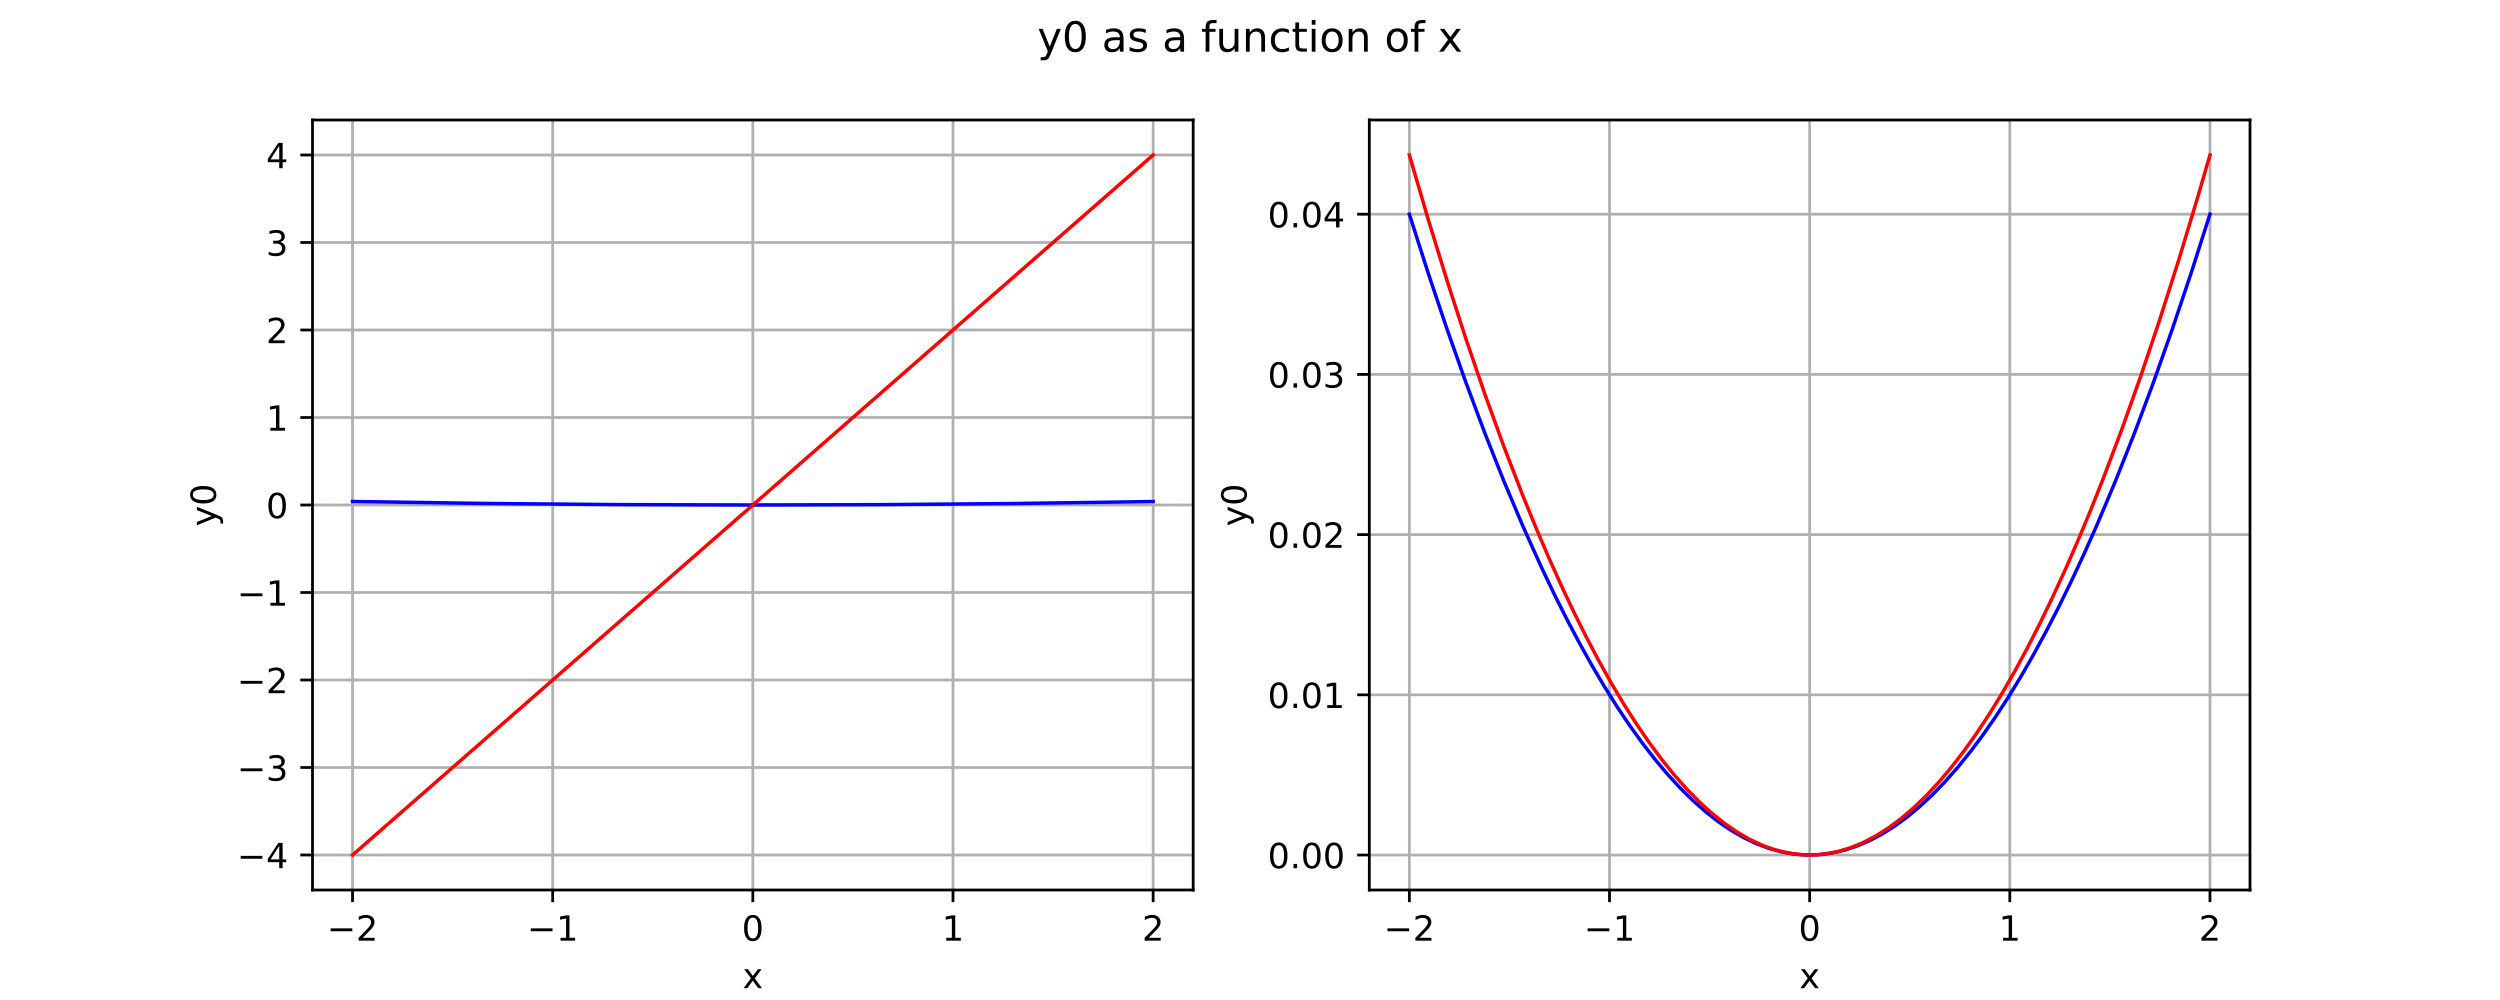
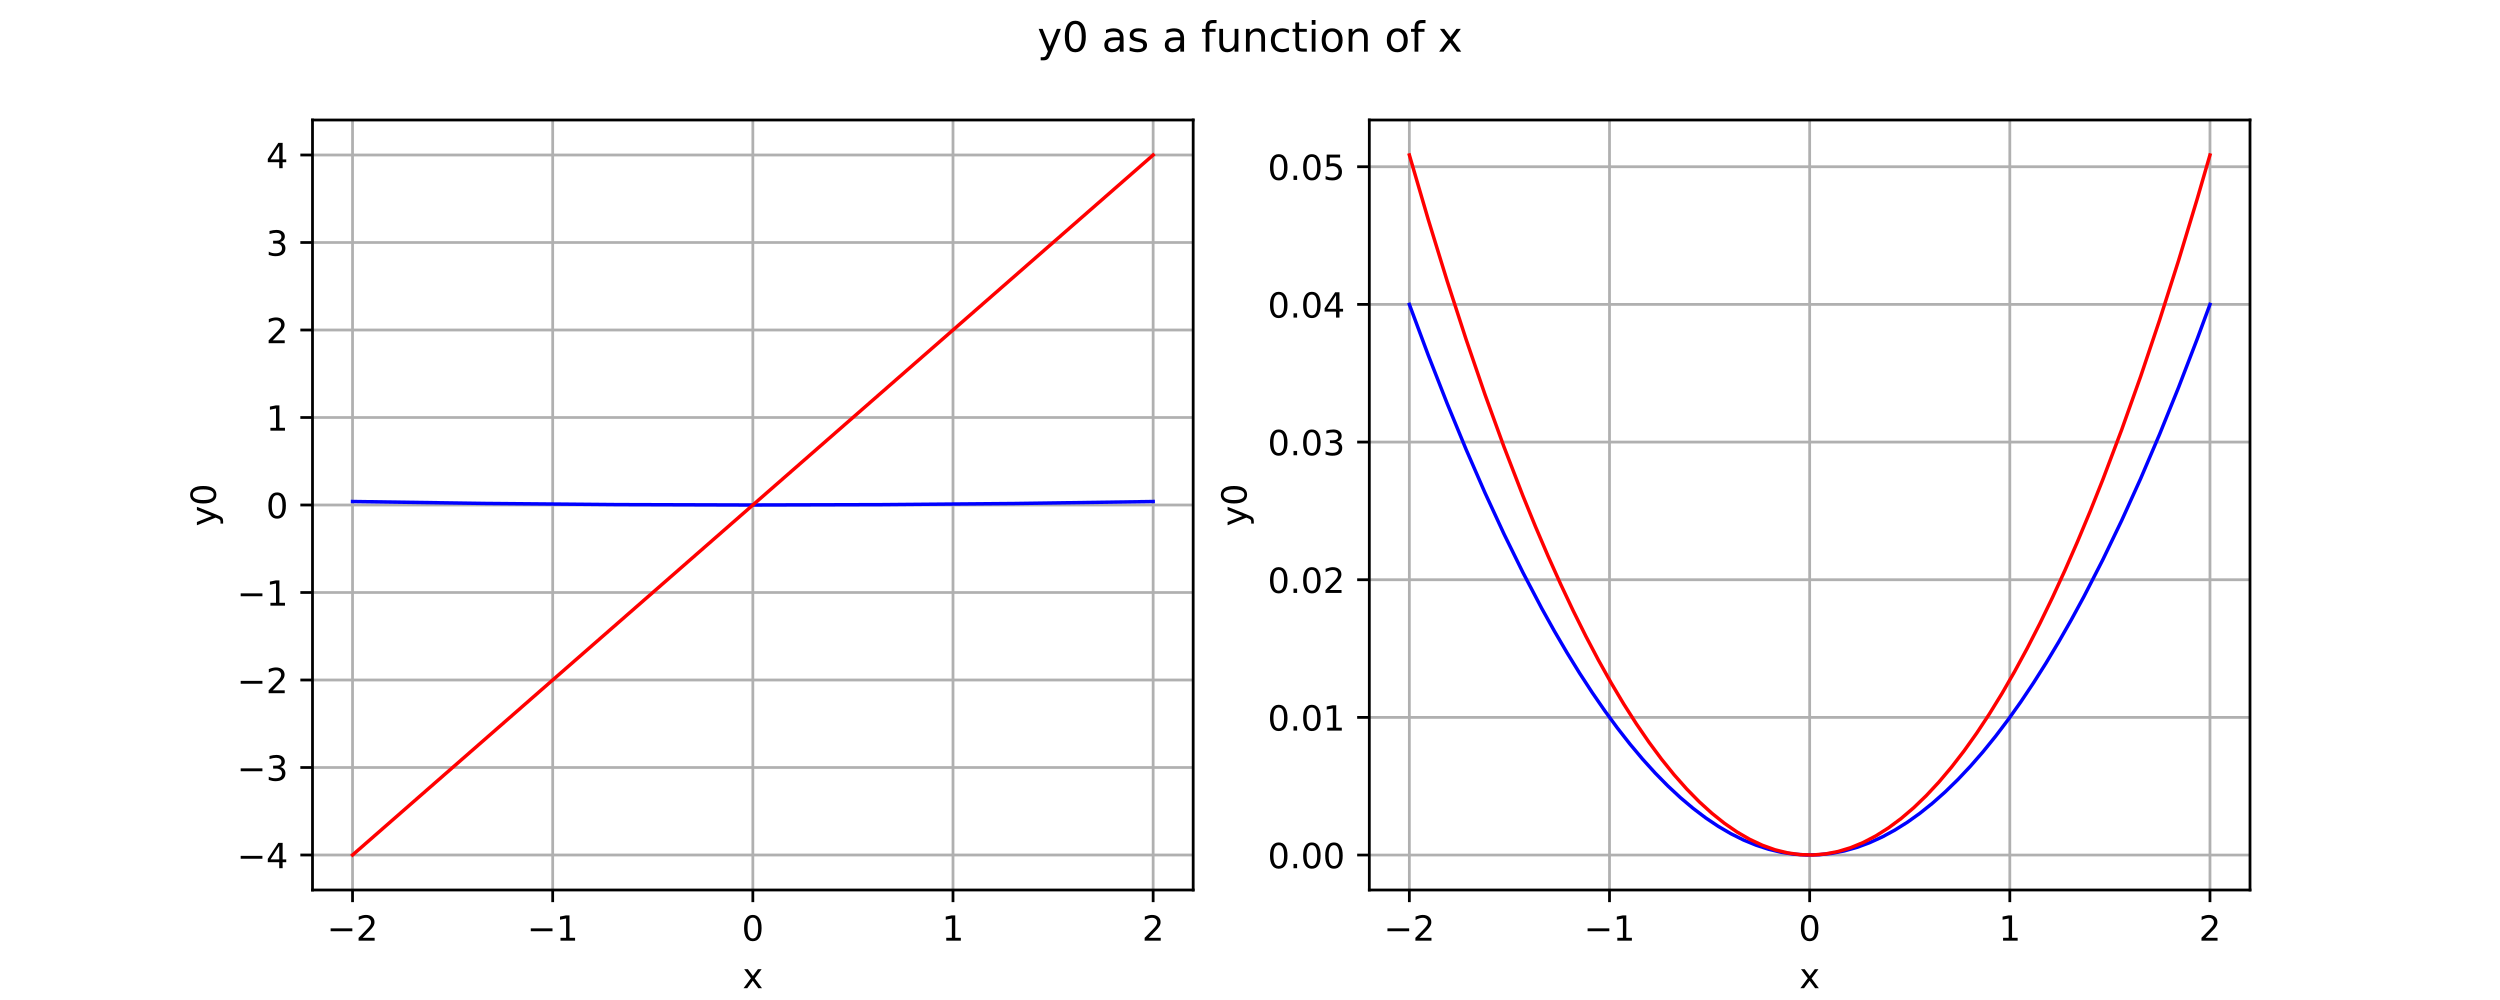
<svg xmlns="http://www.w3.org/2000/svg" xmlns:xlink="http://www.w3.org/1999/xlink" width="720pt" height="288pt" viewBox="0 0 720 288" version="1.1">
  <defs>
    <style type="text/css">*{stroke-linejoin: round; stroke-linecap: butt}</style>
  </defs>
  <g id="figure_1">
    <g id="patch_1">
      <path d="M 0 288  L 720 288  L 720 0  L 0 0  z " style="fill: #ffffff" />
    </g>
    <g id="axes_1">
      <g id="patch_2">
        <path d="M 90 256.32  L 343.636 256.32  L 343.636 34.56  L 90 34.56  z " style="fill: #ffffff" />
      </g>
      <g id="matplotlib.axis_1">
        <g id="xtick_1">
          <g id="line2d_1">
            <path d="M 101.529 256.32  L 101.529 34.56  " clip-path="url(#p474aecb3b6)" style="fill: none; stroke: #b0b0b0; stroke-width: 0.8; stroke-linecap: square" />
          </g>
          <g id="line2d_2">
            <defs>
              <path id="m4a92d99fee" d="M 0 0  L 0 3.5  " style="stroke: #000000; stroke-width: 0.8" />
            </defs>
            <g>
              <use xlink:href="#m4a92d99fee" x="101.529" y="256.32" style="stroke: #000000; stroke-width: 0.8" />
            </g>
          </g>
          <g id="text_1">
            <g transform="translate(94.15783 270.9184) scale(0.1 -0.1)">
              <defs>
                <path id="DejaVuSans-2212" d="M 678 2272  L 4684 2272  L 4684 1741  L 678 1741  L 678 2272  z " transform="scale(0.015625)" />
                <path id="DejaVuSans-32" d="M 1228 531  L 3431 531  L 3431 0  L 469 0  L 469 531  Q 828 903 1448 1529  Q 2069 2156 2228 2338  Q 2531 2678 2651 2914  Q 2772 3150 2772 3378  Q 2772 3750 2511 3984  Q 2250 4219 1831 4219  Q 1534 4219 1204 4116  Q 875 4013 500 3803  L 500 4441  Q 881 4594 1212 4672  Q 1544 4750 1819 4750  Q 2544 4750 2975 4387  Q 3406 4025 3406 3419  Q 3406 3131 3298 2873  Q 3191 2616 2906 2266  Q 2828 2175 2409 1742  Q 1991 1309 1228 531  z " transform="scale(0.015625)" />
              </defs>
              <use xlink:href="#DejaVuSans-2212" />
              <use xlink:href="#DejaVuSans-32" transform="translate(83.78906 0)" />
            </g>
          </g>
        </g>
        <g id="xtick_2">
          <g id="line2d_3">
            <path d="M 159.174 256.32  L 159.174 34.56  " clip-path="url(#p474aecb3b6)" style="fill: none; stroke: #b0b0b0; stroke-width: 0.8; stroke-linecap: square" />
          </g>
          <g id="line2d_4">
            <g>
              <use xlink:href="#m4a92d99fee" x="159.174" y="256.32" style="stroke: #000000; stroke-width: 0.8" />
            </g>
          </g>
          <g id="text_2">
            <g transform="translate(151.8025 270.9184) scale(0.1 -0.1)">
              <defs>
                <path id="DejaVuSans-31" d="M 794 531  L 1825 531  L 1825 4091  L 703 3866  L 703 4441  L 1819 4666  L 2450 4666  L 2450 531  L 3481 531  L 3481 0  L 794 0  L 794 531  z " transform="scale(0.015625)" />
              </defs>
              <use xlink:href="#DejaVuSans-2212" />
              <use xlink:href="#DejaVuSans-31" transform="translate(83.78906 0)" />
            </g>
          </g>
        </g>
        <g id="xtick_3">
          <g id="line2d_5">
            <path d="M 216.818 256.32  L 216.818 34.56  " clip-path="url(#p474aecb3b6)" style="fill: none; stroke: #b0b0b0; stroke-width: 0.8; stroke-linecap: square" />
          </g>
          <g id="line2d_6">
            <g>
              <use xlink:href="#m4a92d99fee" x="216.818" y="256.32" style="stroke: #000000; stroke-width: 0.8" />
            </g>
          </g>
          <g id="text_3">
            <g transform="translate(213.6369 270.9184) scale(0.1 -0.1)">
              <defs>
                <path id="DejaVuSans-30" d="M 2034 4250  Q 1547 4250 1301 3770  Q 1056 3291 1056 2328  Q 1056 1369 1301 889  Q 1547 409 2034 409  Q 2525 409 2770 889  Q 3016 1369 3016 2328  Q 3016 3291 2770 3770  Q 2525 4250 2034 4250  z M 2034 4750  Q 2819 4750 3233 4129  Q 3647 3509 3647 2328  Q 3647 1150 3233 529  Q 2819 -91 2034 -91  Q 1250 -91 836 529  Q 422 1150 422 2328  Q 422 3509 836 4129  Q 1250 4750 2034 4750  z " transform="scale(0.015625)" />
              </defs>
              <use xlink:href="#DejaVuSans-30" />
            </g>
          </g>
        </g>
        <g id="xtick_4">
          <g id="line2d_7">
            <path d="M 274.463 256.32  L 274.463 34.56  " clip-path="url(#p474aecb3b6)" style="fill: none; stroke: #b0b0b0; stroke-width: 0.8; stroke-linecap: square" />
          </g>
          <g id="line2d_8">
            <g>
              <use xlink:href="#m4a92d99fee" x="274.463" y="256.32" style="stroke: #000000; stroke-width: 0.8" />
            </g>
          </g>
          <g id="text_4">
            <g transform="translate(271.2816 270.9184) scale(0.1 -0.1)">
              <use xlink:href="#DejaVuSans-31" />
            </g>
          </g>
        </g>
        <g id="xtick_5">
          <g id="line2d_9">
            <path d="M 332.107 256.32  L 332.107 34.56  " clip-path="url(#p474aecb3b6)" style="fill: none; stroke: #b0b0b0; stroke-width: 0.8; stroke-linecap: square" />
          </g>
          <g id="line2d_10">
            <g>
              <use xlink:href="#m4a92d99fee" x="332.107" y="256.32" style="stroke: #000000; stroke-width: 0.8" />
            </g>
          </g>
          <g id="text_5">
            <g transform="translate(328.9262 270.9184) scale(0.1 -0.1)">
              <use xlink:href="#DejaVuSans-32" />
            </g>
          </g>
        </g>
        <g id="text_6">
          <g transform="translate(213.8588 284.5966) scale(0.1 -0.1)">
            <defs>
              <path id="DejaVuSans-78" d="M 3513 3500  L 2247 1797  L 3578 0  L 2900 0  L 1881 1375  L 863 0  L 184 0  L 1544 1831  L 300 3500  L 978 3500  L 1906 2253  L 2834 3500  L 3513 3500  z " transform="scale(0.015625)" />
            </defs>
            <use xlink:href="#DejaVuSans-78" />
          </g>
        </g>
      </g>
      <g id="matplotlib.axis_2">
        <g id="ytick_1">
          <g id="line2d_11">
            <path d="M 90 246.24  L 343.636 246.24  " clip-path="url(#p474aecb3b6)" style="fill: none; stroke: #b0b0b0; stroke-width: 0.8; stroke-linecap: square" />
          </g>
          <g id="line2d_12">
            <defs>
              <path id="mb3cb5c074b" d="M 0 0  L -3.5 0  " style="stroke: #000000; stroke-width: 0.8" />
            </defs>
            <g>
              <use xlink:href="#mb3cb5c074b" x="90" y="246.24" style="stroke: #000000; stroke-width: 0.8" />
            </g>
          </g>
          <g id="text_7">
            <g transform="translate(68.25781 250.0392) scale(0.1 -0.1)">
              <defs>
                <path id="DejaVuSans-34" d="M 2419 4116  L 825 1625  L 2419 1625  L 2419 4116  z M 2253 4666  L 3047 4666  L 3047 1625  L 3713 1625  L 3713 1100  L 3047 1100  L 3047 0  L 2419 0  L 2419 1100  L 313 1100  L 313 1709  L 2253 4666  z " transform="scale(0.015625)" />
              </defs>
              <use xlink:href="#DejaVuSans-2212" />
              <use xlink:href="#DejaVuSans-34" transform="translate(83.78906 0)" />
            </g>
          </g>
        </g>
        <g id="ytick_2">
          <g id="line2d_13">
            <path d="M 90 221.04  L 343.636 221.04  " clip-path="url(#p474aecb3b6)" style="fill: none; stroke: #b0b0b0; stroke-width: 0.8; stroke-linecap: square" />
          </g>
          <g id="line2d_14">
            <g>
              <use xlink:href="#mb3cb5c074b" x="90" y="221.04" style="stroke: #000000; stroke-width: 0.8" />
            </g>
          </g>
          <g id="text_8">
            <g transform="translate(68.25781 224.8392) scale(0.1 -0.1)">
              <defs>
                <path id="DejaVuSans-33" d="M 2597 2516  Q 3050 2419 3304 2112  Q 3559 1806 3559 1356  Q 3559 666 3084 287  Q 2609 -91 1734 -91  Q 1441 -91 1130 -33  Q 819 25 488 141  L 488 750  Q 750 597 1062 519  Q 1375 441 1716 441  Q 2309 441 2620 675  Q 2931 909 2931 1356  Q 2931 1769 2642 2001  Q 2353 2234 1838 2234  L 1294 2234  L 1294 2753  L 1863 2753  Q 2328 2753 2575 2939  Q 2822 3125 2822 3475  Q 2822 3834 2567 4026  Q 2313 4219 1838 4219  Q 1578 4219 1281 4162  Q 984 4106 628 3988  L 628 4550  Q 988 4650 1302 4700  Q 1616 4750 1894 4750  Q 2613 4750 3031 4423  Q 3450 4097 3450 3541  Q 3450 3153 3228 2886  Q 3006 2619 2597 2516  z " transform="scale(0.015625)" />
              </defs>
              <use xlink:href="#DejaVuSans-2212" />
              <use xlink:href="#DejaVuSans-33" transform="translate(83.78906 0)" />
            </g>
          </g>
        </g>
        <g id="ytick_3">
          <g id="line2d_15">
            <path d="M 90 195.84  L 343.636 195.84  " clip-path="url(#p474aecb3b6)" style="fill: none; stroke: #b0b0b0; stroke-width: 0.8; stroke-linecap: square" />
          </g>
          <g id="line2d_16">
            <g>
              <use xlink:href="#mb3cb5c074b" x="90" y="195.84" style="stroke: #000000; stroke-width: 0.8" />
            </g>
          </g>
          <g id="text_9">
            <g transform="translate(68.25781 199.6392) scale(0.1 -0.1)">
              <use xlink:href="#DejaVuSans-2212" />
              <use xlink:href="#DejaVuSans-32" transform="translate(83.78906 0)" />
            </g>
          </g>
        </g>
        <g id="ytick_4">
          <g id="line2d_17">
            <path d="M 90 170.64  L 343.636 170.64  " clip-path="url(#p474aecb3b6)" style="fill: none; stroke: #b0b0b0; stroke-width: 0.8; stroke-linecap: square" />
          </g>
          <g id="line2d_18">
            <g>
              <use xlink:href="#mb3cb5c074b" x="90" y="170.64" style="stroke: #000000; stroke-width: 0.8" />
            </g>
          </g>
          <g id="text_10">
            <g transform="translate(68.25781 174.4392) scale(0.1 -0.1)">
              <use xlink:href="#DejaVuSans-2212" />
              <use xlink:href="#DejaVuSans-31" transform="translate(83.78906 0)" />
            </g>
          </g>
        </g>
        <g id="ytick_5">
          <g id="line2d_19">
            <path d="M 90 145.44  L 343.636 145.44  " clip-path="url(#p474aecb3b6)" style="fill: none; stroke: #b0b0b0; stroke-width: 0.8; stroke-linecap: square" />
          </g>
          <g id="line2d_20">
            <g>
              <use xlink:href="#mb3cb5c074b" x="90" y="145.44" style="stroke: #000000; stroke-width: 0.8" />
            </g>
          </g>
          <g id="text_11">
            <g transform="translate(76.6375 149.2392) scale(0.1 -0.1)">
              <use xlink:href="#DejaVuSans-30" />
            </g>
          </g>
        </g>
        <g id="ytick_6">
          <g id="line2d_21">
            <path d="M 90 120.24  L 343.636 120.24  " clip-path="url(#p474aecb3b6)" style="fill: none; stroke: #b0b0b0; stroke-width: 0.8; stroke-linecap: square" />
          </g>
          <g id="line2d_22">
            <g>
              <use xlink:href="#mb3cb5c074b" x="90" y="120.24" style="stroke: #000000; stroke-width: 0.8" />
            </g>
          </g>
          <g id="text_12">
            <g transform="translate(76.6375 124.0392) scale(0.1 -0.1)">
              <use xlink:href="#DejaVuSans-31" />
            </g>
          </g>
        </g>
        <g id="ytick_7">
          <g id="line2d_23">
            <path d="M 90 95.04  L 343.636 95.04  " clip-path="url(#p474aecb3b6)" style="fill: none; stroke: #b0b0b0; stroke-width: 0.8; stroke-linecap: square" />
          </g>
          <g id="line2d_24">
            <g>
              <use xlink:href="#mb3cb5c074b" x="90" y="95.04" style="stroke: #000000; stroke-width: 0.8" />
            </g>
          </g>
          <g id="text_13">
            <g transform="translate(76.6375 98.83922) scale(0.1 -0.1)">
              <use xlink:href="#DejaVuSans-32" />
            </g>
          </g>
        </g>
        <g id="ytick_8">
          <g id="line2d_25">
            <path d="M 90 69.84  L 343.636 69.84  " clip-path="url(#p474aecb3b6)" style="fill: none; stroke: #b0b0b0; stroke-width: 0.8; stroke-linecap: square" />
          </g>
          <g id="line2d_26">
            <g>
              <use xlink:href="#mb3cb5c074b" x="90" y="69.84" style="stroke: #000000; stroke-width: 0.8" />
            </g>
          </g>
          <g id="text_14">
            <g transform="translate(76.6375 73.63922) scale(0.1 -0.1)">
              <use xlink:href="#DejaVuSans-33" />
            </g>
          </g>
        </g>
        <g id="ytick_9">
          <g id="line2d_27">
            <path d="M 90 44.64  L 343.636 44.64  " clip-path="url(#p474aecb3b6)" style="fill: none; stroke: #b0b0b0; stroke-width: 0.8; stroke-linecap: square" />
          </g>
          <g id="line2d_28">
            <g>
              <use xlink:href="#mb3cb5c074b" x="90" y="44.64" style="stroke: #000000; stroke-width: 0.8" />
            </g>
          </g>
          <g id="text_15">
            <g transform="translate(76.6375 48.43922) scale(0.1 -0.1)">
              <use xlink:href="#DejaVuSans-34" />
            </g>
          </g>
        </g>
        <g id="text_16">
          <g transform="translate(62.17813 151.5806) rotate(-90) scale(0.1 -0.1)">
            <defs>
              <path id="DejaVuSans-79" d="M 2059 -325  Q 1816 -950 1584 -1140  Q 1353 -1331 966 -1331  L 506 -1331  L 506 -850  L 844 -850  Q 1081 -850 1212 -737  Q 1344 -625 1503 -206  L 1606 56  L 191 3500  L 800 3500  L 1894 763  L 2988 3500  L 3597 3500  L 2059 -325  z " transform="scale(0.015625)" />
            </defs>
            <use xlink:href="#DejaVuSans-79" />
            <use xlink:href="#DejaVuSans-30" transform="translate(59.17969 0)" />
          </g>
        </g>
      </g>
      <g id="line2d_29">
        <path d="M 101.529 144.432  L 139.656 144.988  L 177.783 145.324  L 215.91 145.44  L 254.038 145.335  L 292.165 145.009  L 330.292 144.463  L 332.107 144.432  L 332.107 144.432  " clip-path="url(#p474aecb3b6)" style="fill: none; stroke: #0000ff; stroke-linecap: square" />
      </g>
      <g id="line2d_30">
        <path d="M 101.529 246.24  L 332.107 44.64  L 332.107 44.64  " clip-path="url(#p474aecb3b6)" style="fill: none; stroke: #ff0000; stroke-linecap: square" />
      </g>
      <g id="patch_3">
        <path d="M 90 256.32  L 90 34.56  " style="fill: none; stroke: #000000; stroke-width: 0.8; stroke-linejoin: miter; stroke-linecap: square" />
      </g>
      <g id="patch_4">
        <path d="M 343.636 256.32  L 343.636 34.56  " style="fill: none; stroke: #000000; stroke-width: 0.8; stroke-linejoin: miter; stroke-linecap: square" />
      </g>
      <g id="patch_5">
        <path d="M 90 256.32  L 343.636 256.32  " style="fill: none; stroke: #000000; stroke-width: 0.8; stroke-linejoin: miter; stroke-linecap: square" />
      </g>
      <g id="patch_6">
        <path d="M 90 34.56  L 343.636 34.56  " style="fill: none; stroke: #000000; stroke-width: 0.8; stroke-linejoin: miter; stroke-linecap: square" />
      </g>
    </g>
    <g id="axes_2">
      <g id="patch_7">
        <path d="M 394.364 256.32  L 648 256.32  L 648 34.56  L 394.364 34.56  z " style="fill: #ffffff" />
      </g>
      <g id="matplotlib.axis_3">
        <g id="xtick_6">
          <g id="line2d_31">
            <path d="M 405.893 256.32  L 405.893 34.56  " clip-path="url(#pf6bc59751c)" style="fill: none; stroke: #b0b0b0; stroke-width: 0.8; stroke-linecap: square" />
          </g>
          <g id="line2d_32">
            <g>
              <use xlink:href="#m4a92d99fee" x="405.893" y="256.32" style="stroke: #000000; stroke-width: 0.8" />
            </g>
          </g>
          <g id="text_17">
            <g transform="translate(398.5215 270.9184) scale(0.1 -0.1)">
              <use xlink:href="#DejaVuSans-2212" />
              <use xlink:href="#DejaVuSans-32" transform="translate(83.78906 0)" />
            </g>
          </g>
        </g>
        <g id="xtick_7">
          <g id="line2d_33">
            <path d="M 463.537 256.32  L 463.537 34.56  " clip-path="url(#pf6bc59751c)" style="fill: none; stroke: #b0b0b0; stroke-width: 0.8; stroke-linecap: square" />
          </g>
          <g id="line2d_34">
            <g>
              <use xlink:href="#m4a92d99fee" x="463.537" y="256.32" style="stroke: #000000; stroke-width: 0.8" />
            </g>
          </g>
          <g id="text_18">
            <g transform="translate(456.1661 270.9184) scale(0.1 -0.1)">
              <use xlink:href="#DejaVuSans-2212" />
              <use xlink:href="#DejaVuSans-31" transform="translate(83.78906 0)" />
            </g>
          </g>
        </g>
        <g id="xtick_8">
          <g id="line2d_35">
            <path d="M 521.182 256.32  L 521.182 34.56  " clip-path="url(#pf6bc59751c)" style="fill: none; stroke: #b0b0b0; stroke-width: 0.8; stroke-linecap: square" />
          </g>
          <g id="line2d_36">
            <g>
              <use xlink:href="#m4a92d99fee" x="521.182" y="256.32" style="stroke: #000000; stroke-width: 0.8" />
            </g>
          </g>
          <g id="text_19">
            <g transform="translate(518.0006 270.9184) scale(0.1 -0.1)">
              <use xlink:href="#DejaVuSans-30" />
            </g>
          </g>
        </g>
        <g id="xtick_9">
          <g id="line2d_37">
            <path d="M 578.826 256.32  L 578.826 34.56  " clip-path="url(#pf6bc59751c)" style="fill: none; stroke: #b0b0b0; stroke-width: 0.8; stroke-linecap: square" />
          </g>
          <g id="line2d_38">
            <g>
              <use xlink:href="#m4a92d99fee" x="578.826" y="256.32" style="stroke: #000000; stroke-width: 0.8" />
            </g>
          </g>
          <g id="text_20">
            <g transform="translate(575.6452 270.9184) scale(0.1 -0.1)">
              <use xlink:href="#DejaVuSans-31" />
            </g>
          </g>
        </g>
        <g id="xtick_10">
          <g id="line2d_39">
            <path d="M 636.471 256.32  L 636.471 34.56  " clip-path="url(#pf6bc59751c)" style="fill: none; stroke: #b0b0b0; stroke-width: 0.8; stroke-linecap: square" />
          </g>
          <g id="line2d_40">
            <g>
              <use xlink:href="#m4a92d99fee" x="636.471" y="256.32" style="stroke: #000000; stroke-width: 0.8" />
            </g>
          </g>
          <g id="text_21">
            <g transform="translate(633.2898 270.9184) scale(0.1 -0.1)">
              <use xlink:href="#DejaVuSans-32" />
            </g>
          </g>
        </g>
        <g id="text_22">
          <g transform="translate(518.2224 284.5966) scale(0.1 -0.1)">
            <use xlink:href="#DejaVuSans-78" />
          </g>
        </g>
      </g>
      <g id="matplotlib.axis_4">
        <g id="ytick_10">
          <g id="line2d_41">
-             <path d="M 394.364 246.251  L 648 246.251  " clip-path="url(#pf6bc59751c)" style="fill: none; stroke: #b0b0b0; stroke-width: 0.8; stroke-linecap: square" />
+             <path d="M 394.364 246.25  L 648 246.25  " clip-path="url(#pf6bc59751c)" style="fill: none; stroke: #b0b0b0; stroke-width: 0.8; stroke-linecap: square" />
          </g>
          <g id="line2d_42">
            <g>
-               <use xlink:href="#mb3cb5c074b" x="394.364" y="246.251" style="stroke: #000000; stroke-width: 0.8" />
+               <use xlink:href="#mb3cb5c074b" x="394.364" y="246.25" style="stroke: #000000; stroke-width: 0.8" />
            </g>
          </g>
          <g id="text_23">
-             <g transform="translate(365.098 250.0507) scale(0.1 -0.1)">
+             <g transform="translate(365.098 250.0491) scale(0.1 -0.1)">
              <defs>
                <path id="DejaVuSans-2e" d="M 684 794  L 1344 794  L 1344 0  L 684 0  L 684 794  z " transform="scale(0.015625)" />
              </defs>
              <use xlink:href="#DejaVuSans-30" />
              <use xlink:href="#DejaVuSans-2e" transform="translate(63.62305 0)" />
              <use xlink:href="#DejaVuSans-30" transform="translate(95.41016 0)" />
              <use xlink:href="#DejaVuSans-30" transform="translate(159.0332 0)" />
            </g>
          </g>
        </g>
        <g id="ytick_11">
          <g id="line2d_43">
-             <path d="M 394.364 200.111  L 648 200.111  " clip-path="url(#pf6bc59751c)" style="fill: none; stroke: #b0b0b0; stroke-width: 0.8; stroke-linecap: square" />
+             <path d="M 394.364 206.605  L 648 206.605  " clip-path="url(#pf6bc59751c)" style="fill: none; stroke: #b0b0b0; stroke-width: 0.8; stroke-linecap: square" />
          </g>
          <g id="line2d_44">
            <g>
-               <use xlink:href="#mb3cb5c074b" x="394.364" y="200.111" style="stroke: #000000; stroke-width: 0.8" />
+               <use xlink:href="#mb3cb5c074b" x="394.364" y="206.605" style="stroke: #000000; stroke-width: 0.8" />
            </g>
          </g>
          <g id="text_24">
-             <g transform="translate(365.098 203.9104) scale(0.1 -0.1)">
+             <g transform="translate(365.098 210.4038) scale(0.1 -0.1)">
              <use xlink:href="#DejaVuSans-30" />
              <use xlink:href="#DejaVuSans-2e" transform="translate(63.62305 0)" />
              <use xlink:href="#DejaVuSans-30" transform="translate(95.41016 0)" />
              <use xlink:href="#DejaVuSans-31" transform="translate(159.0332 0)" />
            </g>
          </g>
        </g>
        <g id="ytick_12">
          <g id="line2d_45">
-             <path d="M 394.364 153.971  L 648 153.971  " clip-path="url(#pf6bc59751c)" style="fill: none; stroke: #b0b0b0; stroke-width: 0.8; stroke-linecap: square" />
+             <path d="M 394.364 166.959  L 648 166.959  " clip-path="url(#pf6bc59751c)" style="fill: none; stroke: #b0b0b0; stroke-width: 0.8; stroke-linecap: square" />
          </g>
          <g id="line2d_46">
            <g>
-               <use xlink:href="#mb3cb5c074b" x="394.364" y="153.971" style="stroke: #000000; stroke-width: 0.8" />
+               <use xlink:href="#mb3cb5c074b" x="394.364" y="166.959" style="stroke: #000000; stroke-width: 0.8" />
            </g>
          </g>
          <g id="text_25">
-             <g transform="translate(365.098 157.7702) scale(0.1 -0.1)">
+             <g transform="translate(365.098 170.7585) scale(0.1 -0.1)">
              <use xlink:href="#DejaVuSans-30" />
              <use xlink:href="#DejaVuSans-2e" transform="translate(63.62305 0)" />
              <use xlink:href="#DejaVuSans-30" transform="translate(95.41016 0)" />
              <use xlink:href="#DejaVuSans-32" transform="translate(159.0332 0)" />
            </g>
          </g>
        </g>
        <g id="ytick_13">
          <g id="line2d_47">
-             <path d="M 394.364 107.831  L 648 107.831  " clip-path="url(#pf6bc59751c)" style="fill: none; stroke: #b0b0b0; stroke-width: 0.8; stroke-linecap: square" />
+             <path d="M 394.364 127.314  L 648 127.314  " clip-path="url(#pf6bc59751c)" style="fill: none; stroke: #b0b0b0; stroke-width: 0.8; stroke-linecap: square" />
          </g>
          <g id="line2d_48">
            <g>
-               <use xlink:href="#mb3cb5c074b" x="394.364" y="107.831" style="stroke: #000000; stroke-width: 0.8" />
+               <use xlink:href="#mb3cb5c074b" x="394.364" y="127.314" style="stroke: #000000; stroke-width: 0.8" />
            </g>
          </g>
          <g id="text_26">
-             <g transform="translate(365.098 111.63) scale(0.1 -0.1)">
+             <g transform="translate(365.098 131.1132) scale(0.1 -0.1)">
              <use xlink:href="#DejaVuSans-30" />
              <use xlink:href="#DejaVuSans-2e" transform="translate(63.62305 0)" />
              <use xlink:href="#DejaVuSans-30" transform="translate(95.41016 0)" />
              <use xlink:href="#DejaVuSans-33" transform="translate(159.0332 0)" />
            </g>
          </g>
        </g>
        <g id="ytick_14">
          <g id="line2d_49">
-             <path d="M 394.364 61.691  L 648 61.691  " clip-path="url(#pf6bc59751c)" style="fill: none; stroke: #b0b0b0; stroke-width: 0.8; stroke-linecap: square" />
+             <path d="M 394.364 87.669  L 648 87.669  " clip-path="url(#pf6bc59751c)" style="fill: none; stroke: #b0b0b0; stroke-width: 0.8; stroke-linecap: square" />
          </g>
          <g id="line2d_50">
            <g>
-               <use xlink:href="#mb3cb5c074b" x="394.364" y="61.691" style="stroke: #000000; stroke-width: 0.8" />
+               <use xlink:href="#mb3cb5c074b" x="394.364" y="87.669" style="stroke: #000000; stroke-width: 0.8" />
            </g>
          </g>
          <g id="text_27">
-             <g transform="translate(365.098 65.48978) scale(0.1 -0.1)">
+             <g transform="translate(365.098 91.46789) scale(0.1 -0.1)">
              <use xlink:href="#DejaVuSans-30" />
              <use xlink:href="#DejaVuSans-2e" transform="translate(63.62305 0)" />
              <use xlink:href="#DejaVuSans-30" transform="translate(95.41016 0)" />
              <use xlink:href="#DejaVuSans-34" transform="translate(159.0332 0)" />
            </g>
          </g>
        </g>
-         <g id="text_28">
+         <g id="ytick_15">
+           <g id="line2d_51">
+             <path d="M 394.364 48.023  L 648 48.023  " clip-path="url(#pf6bc59751c)" style="fill: none; stroke: #b0b0b0; stroke-width: 0.8; stroke-linecap: square" />
+           </g>
+           <g id="line2d_52">
+             <g>
+               <use xlink:href="#mb3cb5c074b" x="394.364" y="48.023" style="stroke: #000000; stroke-width: 0.8" />
+             </g>
+           </g>
+           <g id="text_28">
+             <g transform="translate(365.098 51.8226) scale(0.1 -0.1)">
+               <defs>
+                 <path id="DejaVuSans-35" d="M 691 4666  L 3169 4666  L 3169 4134  L 1269 4134  L 1269 2991  Q 1406 3038 1543 3061  Q 1681 3084 1819 3084  Q 2600 3084 3056 2656  Q 3513 2228 3513 1497  Q 3513 744 3044 326  Q 2575 -91 1722 -91  Q 1428 -91 1123 -41  Q 819 9 494 109  L 494 744  Q 775 591 1075 516  Q 1375 441 1709 441  Q 2250 441 2565 725  Q 2881 1009 2881 1497  Q 2881 1984 2565 2268  Q 2250 2553 1709 2553  Q 1456 2553 1204 2497  Q 953 2441 691 2322  L 691 4666  z " transform="scale(0.015625)" />
+               </defs>
+               <use xlink:href="#DejaVuSans-30" />
+               <use xlink:href="#DejaVuSans-2e" transform="translate(63.62305 0)" />
+               <use xlink:href="#DejaVuSans-30" transform="translate(95.41016 0)" />
+               <use xlink:href="#DejaVuSans-35" transform="translate(159.0332 0)" />
+             </g>
+           </g>
+         </g>
+         <g id="text_29">
          <g transform="translate(359.0183 151.5806) rotate(-90) scale(0.1 -0.1)">
            <use xlink:href="#DejaVuSans-79" />
            <use xlink:href="#DejaVuSans-30" transform="translate(59.17969 0)" />
          </g>
        </g>
      </g>
-       <g id="line2d_51">
-         <path d="M 405.893 61.691  L 411.339 78.717  L 416.786 94.92  L 422.233 110.3  L 427.68 124.855  L 433.126 138.586  L 438.573 151.494  L 444.02 163.577  L 447.651 171.175  L 451.282 178.407  L 454.913 185.273  L 458.544 191.772  L 462.176 197.906  L 465.807 203.673  L 469.438 209.074  L 473.069 214.109  L 476.7 218.777  L 480.331 223.08  L 483.962 227.016  L 487.594 230.586  L 491.225 233.79  L 494.856 236.628  L 498.487 239.1  L 502.118 241.205  L 505.749 242.944  L 509.381 244.318  L 513.012 245.325  L 516.643 245.965  L 520.274 246.24  L 523.905 246.148  L 527.536 245.691  L 531.168 244.867  L 534.799 243.677  L 538.43 242.121  L 542.061 240.198  L 545.692 237.91  L 549.323 235.255  L 552.954 232.234  L 556.586 228.847  L 560.217 225.094  L 563.848 220.974  L 567.479 216.489  L 571.11 211.637  L 574.741 206.419  L 578.373 200.835  L 582.004 194.885  L 585.635 188.568  L 589.266 181.886  L 592.897 174.837  L 596.528 167.422  L 600.159 159.641  L 603.791 151.494  L 609.237 138.586  L 614.684 124.855  L 620.131 110.3  L 625.578 94.92  L 631.024 78.717  L 636.471 61.691  L 636.471 61.691  " clip-path="url(#pf6bc59751c)" style="fill: none; stroke: #0000ff; stroke-linecap: square" />
-       </g>
-       <g id="line2d_52">
-         <path d="M 405.893 44.64  L 411.339 63.24  L 416.786 80.94  L 422.233 97.74  L 427.68 113.64  L 433.126 128.64  L 438.573 142.739  L 442.204 151.639  L 445.835 160.139  L 449.466 168.239  L 453.098 175.939  L 456.729 183.239  L 460.36 190.139  L 463.991 196.639  L 467.622 202.739  L 471.253 208.439  L 474.885 213.739  L 478.516 218.639  L 482.147 223.139  L 485.778 227.239  L 489.409 230.939  L 493.04 234.239  L 496.672 237.139  L 500.303 239.639  L 503.934 241.739  L 507.565 243.439  L 511.196 244.739  L 514.827 245.639  L 518.458 246.139  L 522.09 246.239  L 525.721 245.939  L 529.352 245.239  L 532.983 244.139  L 536.614 242.639  L 540.245 240.739  L 543.877 238.439  L 547.508 235.739  L 551.139 232.639  L 554.77 229.139  L 558.401 225.239  L 562.032 220.939  L 565.663 216.239  L 569.295 211.139  L 572.926 205.639  L 576.557 199.739  L 580.188 193.439  L 583.819 186.739  L 587.45 179.639  L 591.082 172.139  L 594.713 164.239  L 598.344 155.939  L 601.975 147.239  L 605.606 138.14  L 611.053 123.74  L 616.5 108.44  L 621.946 92.24  L 627.393 75.14  L 632.84 57.14  L 636.471 44.64  L 636.471 44.64  " clip-path="url(#pf6bc59751c)" style="fill: none; stroke: #ff0000; stroke-linecap: square" />
+       <g id="line2d_53">
+         <path d="M 405.893 87.669  L 411.339 102.299  L 416.786 116.221  L 422.233 129.435  L 427.68 141.942  L 433.126 153.74  L 438.573 164.831  L 444.02 175.213  L 447.651 181.742  L 451.282 187.956  L 454.913 193.855  L 458.544 199.439  L 462.176 204.709  L 465.807 209.665  L 469.438 214.305  L 473.069 218.632  L 476.7 222.643  L 480.331 226.34  L 483.962 229.722  L 487.594 232.79  L 491.225 235.543  L 494.856 237.981  L 498.487 240.105  L 502.118 241.914  L 505.749 243.408  L 509.381 244.588  L 513.012 245.453  L 516.643 246.004  L 520.274 246.24  L 523.905 246.161  L 527.536 245.768  L 531.168 245.06  L 534.799 244.038  L 538.43 242.7  L 542.061 241.049  L 545.692 239.082  L 549.323 236.801  L 552.954 234.206  L 556.586 231.295  L 560.217 228.07  L 563.848 224.531  L 567.479 220.677  L 571.11 216.508  L 574.741 212.024  L 578.373 207.226  L 582.004 202.114  L 585.635 196.686  L 589.266 190.945  L 592.897 184.888  L 596.528 178.517  L 600.159 171.831  L 605.606 161.212  L 611.053 149.886  L 616.5 137.851  L 621.946 125.109  L 627.393 111.659  L 632.84 97.501  L 636.471 87.669  L 636.471 87.669  " clip-path="url(#pf6bc59751c)" style="fill: none; stroke: #0000ff; stroke-linecap: square" />
+       </g>
+       <g id="line2d_54">
+         <path d="M 405.893 44.64  L 411.339 63.24  L 416.786 80.94  L 422.233 97.739  L 427.68 113.639  L 433.126 128.639  L 438.573 142.739  L 442.204 151.639  L 445.835 160.138  L 449.466 168.238  L 453.098 175.938  L 456.729 183.238  L 460.36 190.138  L 463.991 196.638  L 467.622 202.738  L 471.253 208.438  L 474.885 213.738  L 478.516 218.638  L 482.147 223.138  L 485.778 227.238  L 489.409 230.938  L 493.04 234.237  L 496.672 237.137  L 500.303 239.637  L 503.934 241.737  L 507.565 243.437  L 511.196 244.737  L 514.827 245.637  L 518.458 246.137  L 522.09 246.237  L 525.721 245.937  L 529.352 245.237  L 532.983 244.137  L 536.614 242.637  L 540.245 240.737  L 543.877 238.437  L 547.508 235.737  L 551.139 232.638  L 554.77 229.138  L 558.401 225.238  L 562.032 220.938  L 565.663 216.238  L 569.295 211.138  L 572.926 205.638  L 576.557 199.738  L 580.188 193.438  L 583.819 186.738  L 587.45 179.638  L 591.082 172.138  L 594.713 164.238  L 598.344 155.939  L 601.975 147.239  L 605.606 138.139  L 611.053 123.739  L 616.5 108.439  L 621.946 92.239  L 627.393 75.14  L 632.84 57.14  L 636.471 44.64  L 636.471 44.64  " clip-path="url(#pf6bc59751c)" style="fill: none; stroke: #ff0000; stroke-linecap: square" />
      </g>
      <g id="patch_8">
        <path d="M 394.364 256.32  L 394.364 34.56  " style="fill: none; stroke: #000000; stroke-width: 0.8; stroke-linejoin: miter; stroke-linecap: square" />
      </g>
      <g id="patch_9">
        <path d="M 648 256.32  L 648 34.56  " style="fill: none; stroke: #000000; stroke-width: 0.8; stroke-linejoin: miter; stroke-linecap: square" />
      </g>
      <g id="patch_10">
        <path d="M 394.364 256.32  L 648 256.32  " style="fill: none; stroke: #000000; stroke-width: 0.8; stroke-linejoin: miter; stroke-linecap: square" />
      </g>
      <g id="patch_11">
        <path d="M 394.364 34.56  L 648 34.56  " style="fill: none; stroke: #000000; stroke-width: 0.8; stroke-linejoin: miter; stroke-linecap: square" />
      </g>
    </g>
-     <g id="text_29">
+     <g id="text_30">
      <g transform="translate(298.7738 14.87813) scale(0.12 -0.12)">
        <defs>
          <path id="DejaVuSans-20" transform="scale(0.015625)" />
          <path id="DejaVuSans-61" d="M 2194 1759  Q 1497 1759 1228 1600  Q 959 1441 959 1056  Q 959 750 1161 570  Q 1363 391 1709 391  Q 2188 391 2477 730  Q 2766 1069 2766 1631  L 2766 1759  L 2194 1759  z M 3341 1997  L 3341 0  L 2766 0  L 2766 531  Q 2569 213 2275 61  Q 1981 -91 1556 -91  Q 1019 -91 701 211  Q 384 513 384 1019  Q 384 1609 779 1909  Q 1175 2209 1959 2209  L 2766 2209  L 2766 2266  Q 2766 2663 2505 2880  Q 2244 3097 1772 3097  Q 1472 3097 1187 3025  Q 903 2953 641 2809  L 641 3341  Q 956 3463 1253 3523  Q 1550 3584 1831 3584  Q 2591 3584 2966 3190  Q 3341 2797 3341 1997  z " transform="scale(0.015625)" />
          <path id="DejaVuSans-73" d="M 2834 3397  L 2834 2853  Q 2591 2978 2328 3040  Q 2066 3103 1784 3103  Q 1356 3103 1142 2972  Q 928 2841 928 2578  Q 928 2378 1081 2264  Q 1234 2150 1697 2047  L 1894 2003  Q 2506 1872 2764 1633  Q 3022 1394 3022 966  Q 3022 478 2636 193  Q 2250 -91 1575 -91  Q 1294 -91 989 -36  Q 684 19 347 128  L 347 722  Q 666 556 975 473  Q 1284 391 1588 391  Q 1994 391 2212 530  Q 2431 669 2431 922  Q 2431 1156 2273 1281  Q 2116 1406 1581 1522  L 1381 1569  Q 847 1681 609 1914  Q 372 2147 372 2553  Q 372 3047 722 3315  Q 1072 3584 1716 3584  Q 2034 3584 2315 3537  Q 2597 3491 2834 3397  z " transform="scale(0.015625)" />
          <path id="DejaVuSans-66" d="M 2375 4863  L 2375 4384  L 1825 4384  Q 1516 4384 1395 4259  Q 1275 4134 1275 3809  L 1275 3500  L 2222 3500  L 2222 3053  L 1275 3053  L 1275 0  L 697 0  L 697 3053  L 147 3053  L 147 3500  L 697 3500  L 697 3744  Q 697 4328 969 4595  Q 1241 4863 1831 4863  L 2375 4863  z " transform="scale(0.015625)" />
          <path id="DejaVuSans-75" d="M 544 1381  L 544 3500  L 1119 3500  L 1119 1403  Q 1119 906 1312 657  Q 1506 409 1894 409  Q 2359 409 2629 706  Q 2900 1003 2900 1516  L 2900 3500  L 3475 3500  L 3475 0  L 2900 0  L 2900 538  Q 2691 219 2414 64  Q 2138 -91 1772 -91  Q 1169 -91 856 284  Q 544 659 544 1381  z M 1991 3584  L 1991 3584  z " transform="scale(0.015625)" />
          <path id="DejaVuSans-6e" d="M 3513 2113  L 3513 0  L 2938 0  L 2938 2094  Q 2938 2591 2744 2837  Q 2550 3084 2163 3084  Q 1697 3084 1428 2787  Q 1159 2491 1159 1978  L 1159 0  L 581 0  L 581 3500  L 1159 3500  L 1159 2956  Q 1366 3272 1645 3428  Q 1925 3584 2291 3584  Q 2894 3584 3203 3211  Q 3513 2838 3513 2113  z " transform="scale(0.015625)" />
          <path id="DejaVuSans-63" d="M 3122 3366  L 3122 2828  Q 2878 2963 2633 3030  Q 2388 3097 2138 3097  Q 1578 3097 1268 2742  Q 959 2388 959 1747  Q 959 1106 1268 751  Q 1578 397 2138 397  Q 2388 397 2633 464  Q 2878 531 3122 666  L 3122 134  Q 2881 22 2623 -34  Q 2366 -91 2075 -91  Q 1284 -91 818 406  Q 353 903 353 1747  Q 353 2603 823 3093  Q 1294 3584 2113 3584  Q 2378 3584 2631 3529  Q 2884 3475 3122 3366  z " transform="scale(0.015625)" />
          <path id="DejaVuSans-74" d="M 1172 4494  L 1172 3500  L 2356 3500  L 2356 3053  L 1172 3053  L 1172 1153  Q 1172 725 1289 603  Q 1406 481 1766 481  L 2356 481  L 2356 0  L 1766 0  Q 1100 0 847 248  Q 594 497 594 1153  L 594 3053  L 172 3053  L 172 3500  L 594 3500  L 594 4494  L 1172 4494  z " transform="scale(0.015625)" />
          <path id="DejaVuSans-69" d="M 603 3500  L 1178 3500  L 1178 0  L 603 0  L 603 3500  z M 603 4863  L 1178 4863  L 1178 4134  L 603 4134  L 603 4863  z " transform="scale(0.015625)" />
          <path id="DejaVuSans-6f" d="M 1959 3097  Q 1497 3097 1228 2736  Q 959 2375 959 1747  Q 959 1119 1226 758  Q 1494 397 1959 397  Q 2419 397 2687 759  Q 2956 1122 2956 1747  Q 2956 2369 2687 2733  Q 2419 3097 1959 3097  z M 1959 3584  Q 2709 3584 3137 3096  Q 3566 2609 3566 1747  Q 3566 888 3137 398  Q 2709 -91 1959 -91  Q 1206 -91 779 398  Q 353 888 353 1747  Q 353 2609 779 3096  Q 1206 3584 1959 3584  z " transform="scale(0.015625)" />
        </defs>
        <use xlink:href="#DejaVuSans-79" />
        <use xlink:href="#DejaVuSans-30" transform="translate(59.17969 0)" />
        <use xlink:href="#DejaVuSans-20" transform="translate(122.8027 0)" />
        <use xlink:href="#DejaVuSans-61" transform="translate(154.5898 0)" />
        <use xlink:href="#DejaVuSans-73" transform="translate(215.8691 0)" />
        <use xlink:href="#DejaVuSans-20" transform="translate(267.9688 0)" />
        <use xlink:href="#DejaVuSans-61" transform="translate(299.7559 0)" />
        <use xlink:href="#DejaVuSans-20" transform="translate(361.0352 0)" />
        <use xlink:href="#DejaVuSans-66" transform="translate(392.8223 0)" />
        <use xlink:href="#DejaVuSans-75" transform="translate(428.0273 0)" />
        <use xlink:href="#DejaVuSans-6e" transform="translate(491.4062 0)" />
        <use xlink:href="#DejaVuSans-63" transform="translate(554.7852 0)" />
        <use xlink:href="#DejaVuSans-74" transform="translate(609.7656 0)" />
        <use xlink:href="#DejaVuSans-69" transform="translate(648.9746 0)" />
        <use xlink:href="#DejaVuSans-6f" transform="translate(676.7578 0)" />
        <use xlink:href="#DejaVuSans-6e" transform="translate(737.9395 0)" />
        <use xlink:href="#DejaVuSans-20" transform="translate(801.3184 0)" />
        <use xlink:href="#DejaVuSans-6f" transform="translate(833.1055 0)" />
        <use xlink:href="#DejaVuSans-66" transform="translate(894.2871 0)" />
        <use xlink:href="#DejaVuSans-20" transform="translate(929.4922 0)" />
        <use xlink:href="#DejaVuSans-78" transform="translate(961.2793 0)" />
      </g>
    </g>
  </g>
  <defs>
    <clipPath id="p474aecb3b6">
      <rect x="90" y="34.56" width="253.636" height="221.76" />
    </clipPath>
    <clipPath id="pf6bc59751c">
      <rect x="394.364" y="34.56" width="253.636" height="221.76" />
    </clipPath>
  </defs>
</svg>
